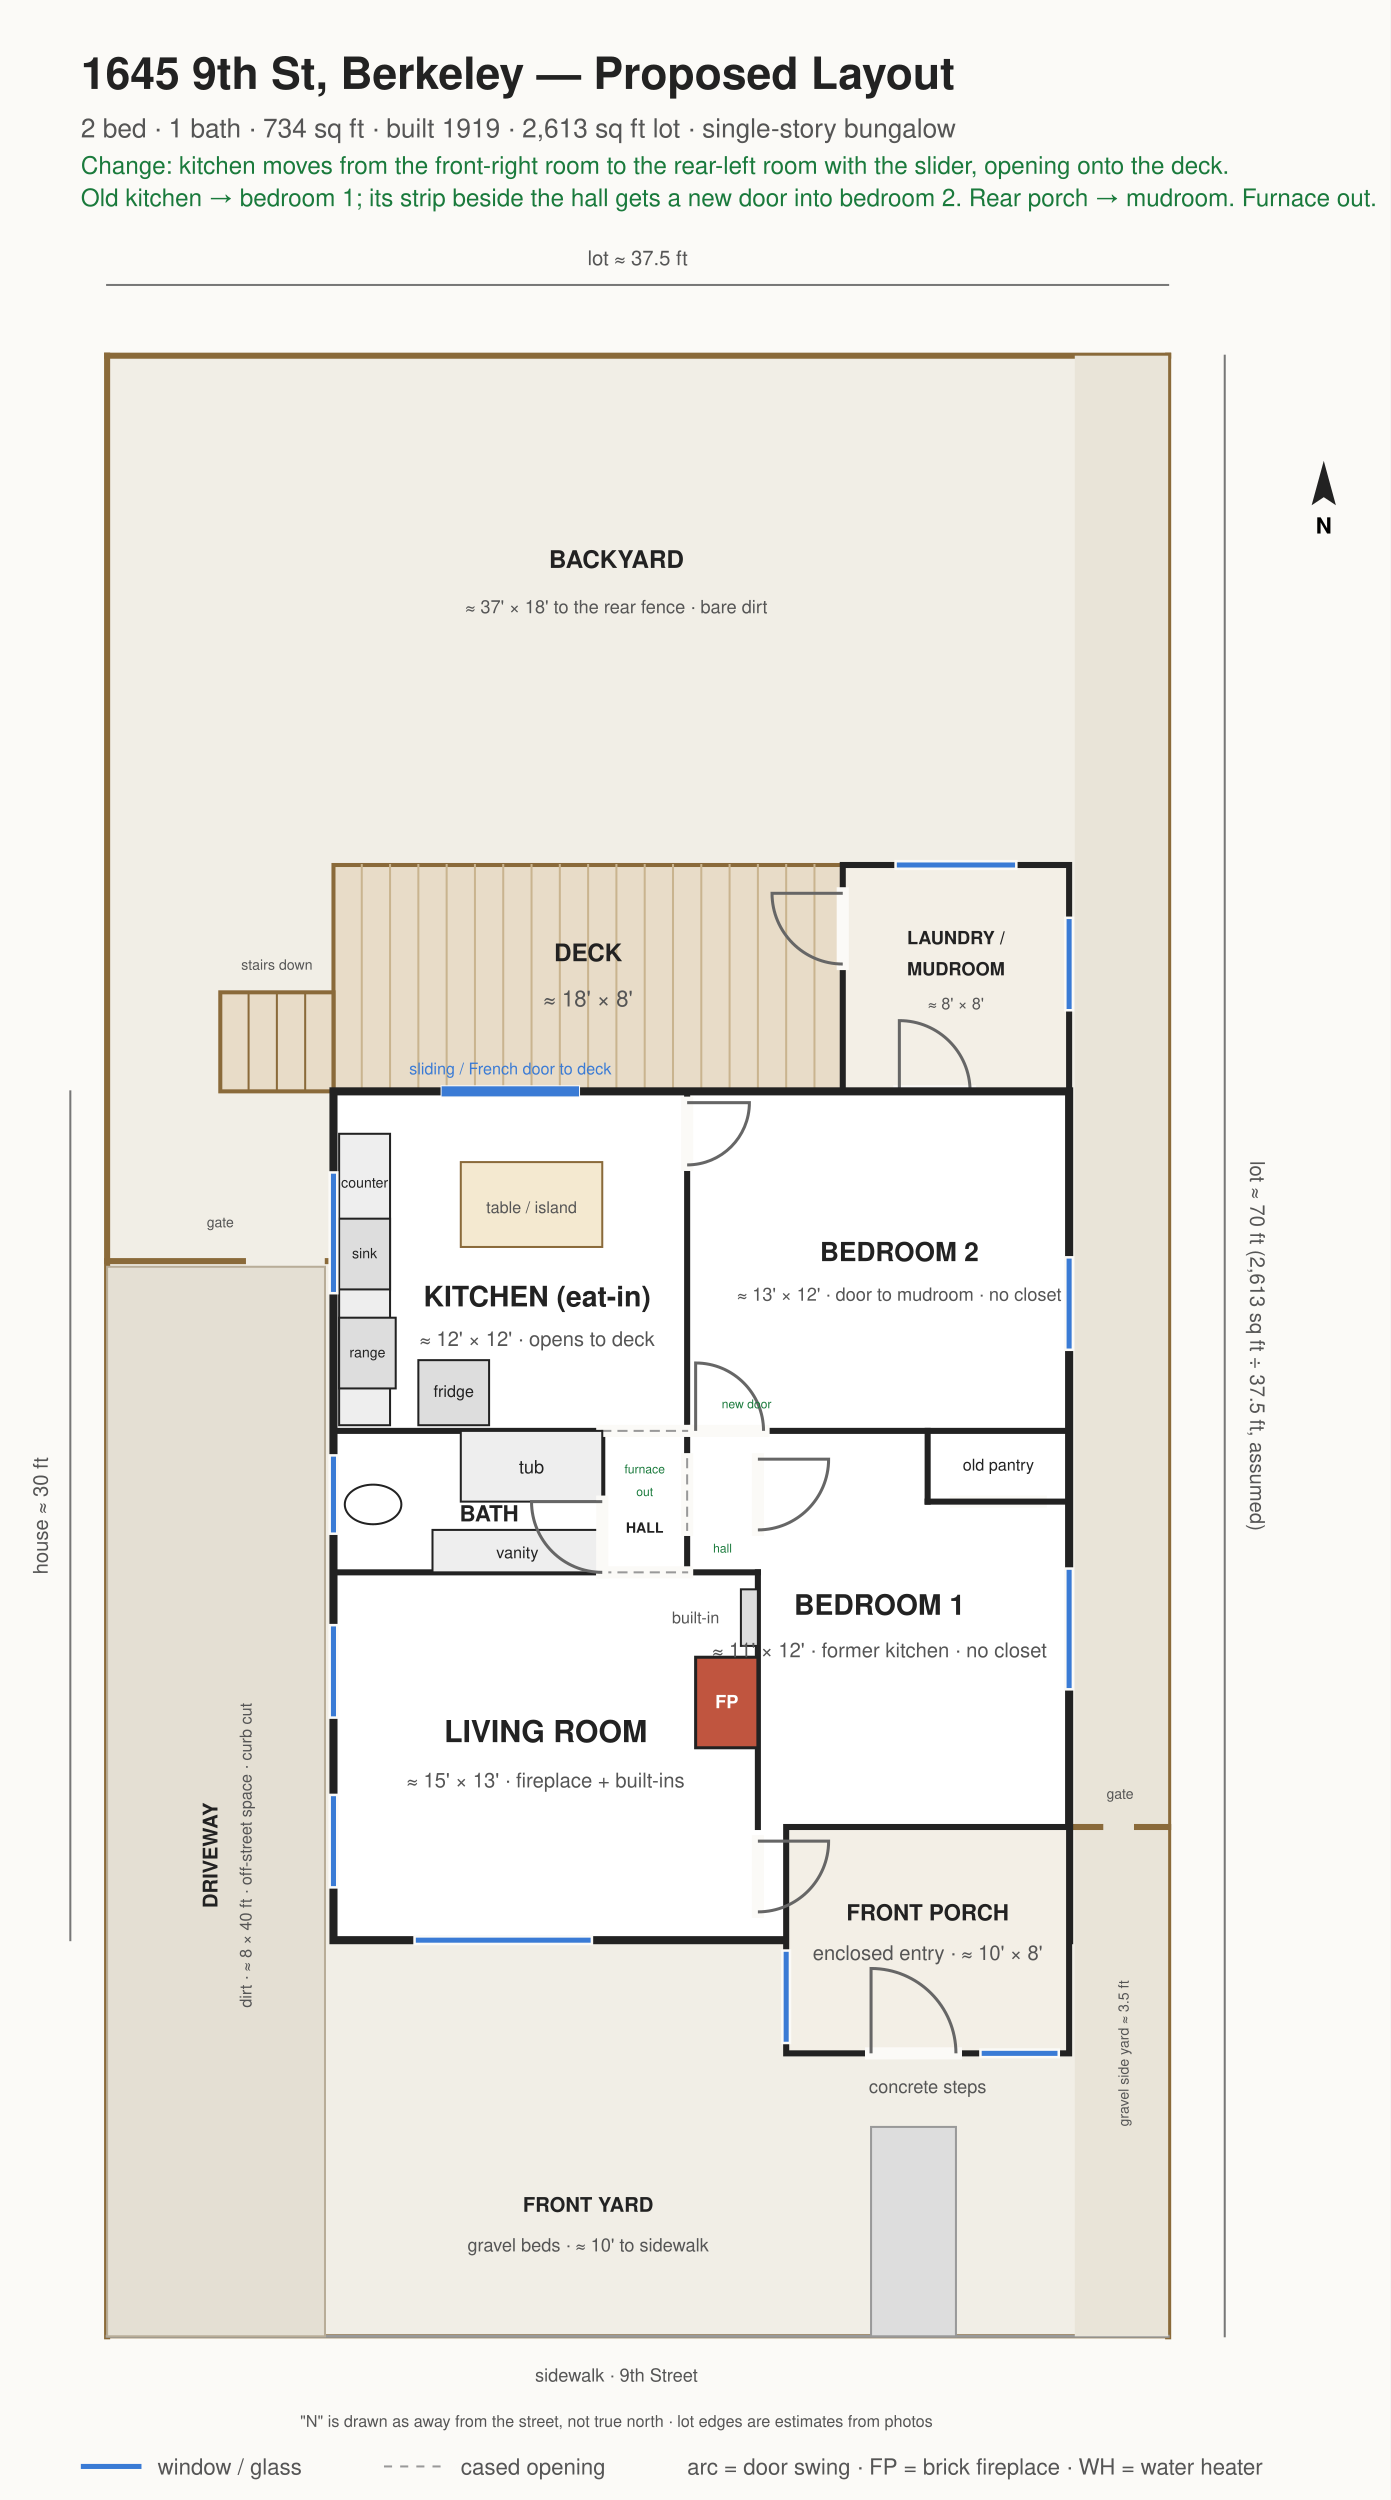
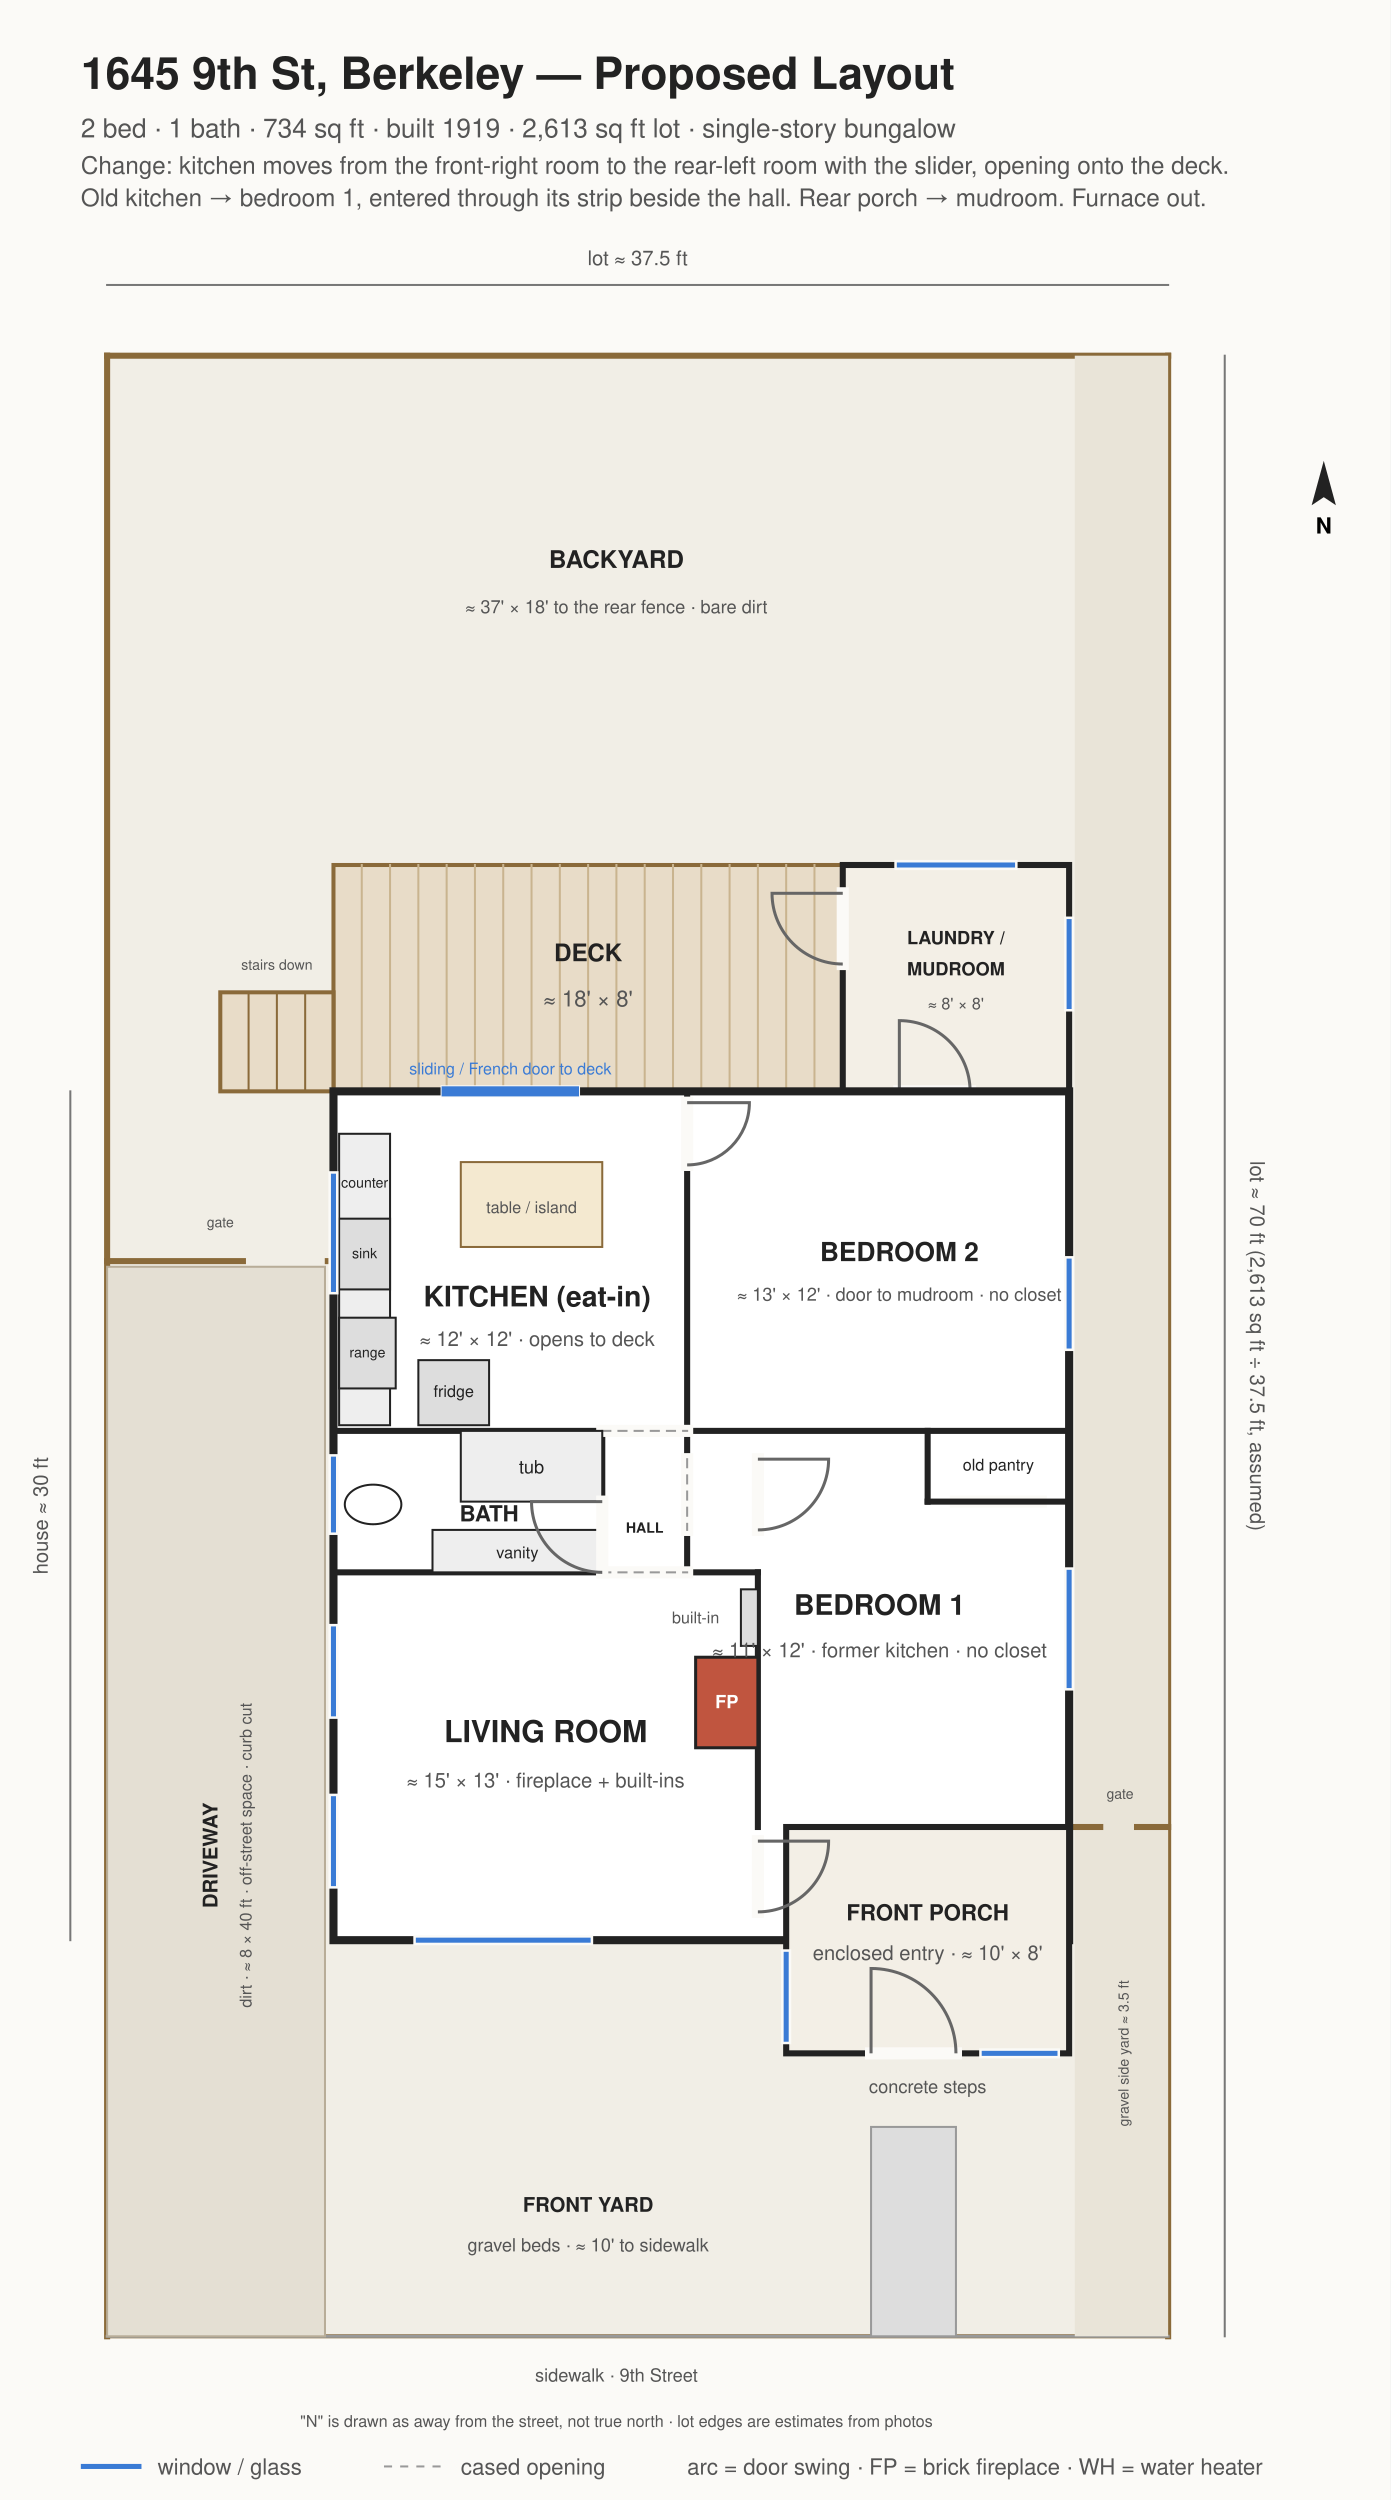
<svg xmlns="http://www.w3.org/2000/svg" width="688" height="1237" viewBox="0 0 688 1237" font-family="Helvetica, Arial, sans-serif">
  <rect width="688" height="1237" fill="#fbfaf7" />
  <text x="40" y="44" font-size="22" font-weight="bold" fill="#222">1645 9th St, Berkeley — Proposed Layout</text>
  <text x="40" y="68" font-size="13" fill="#555">2 bed · 1 bath · 734 sq ft · built 1919 · 2,613 sq ft lot · single-story bungalow</text>
-   <text x="40" y="86" font-size="12" fill="#1a7a3c">Change: kitchen moves from the front-right room to the rear-left room with the slider, opening onto the deck.</text>
-   <text x="40" y="102" font-size="12" fill="#1a7a3c">Old kitchen → bedroom 1; its strip beside the hall gets a new door into bedroom 2. Rear porch → mudroom. Furnace out.</text>
+   <text x="40" y="86" font-size="12" fill="#555">Change: kitchen moves from the front-right room to the rear-left room with the slider, opening onto the deck.</text>
+   <text x="40" y="102" font-size="12" fill="#555">Old kitchen → bedroom 1, entered through its strip beside the hall. Rear porch → mudroom. Furnace out.</text>
  <rect x="53" y="176" width="525.0" height="980" fill="#f1eee6" stroke="#8a6a3a" stroke-width="2" />
  <line x1="53" y1="176" x2="578.0" y2="176" stroke="#8a6a3a" stroke-width="3" stroke-linecap="square" />
  <line x1="53" y1="176" x2="53" y2="1156" stroke="#8a6a3a" stroke-width="3" stroke-linecap="square" />
  <line x1="578.0" y1="176" x2="578.0" y2="1156" stroke="#8a6a3a" stroke-width="3" stroke-linecap="square" />
  <line x1="53" y1="1156" x2="578.0" y2="1156" stroke="#999" stroke-width="1.5" stroke-linecap="square" />
  <rect x="531.8" y="176" width="46.2" height="980" fill="#e9e4d8" stroke="none" stroke-width="0" />
  <line x1="529" y1="904" x2="544.4" y2="904" stroke="#8a6a3a" stroke-width="3" stroke-linecap="square" />
  <line x1="562.6" y1="904" x2="578.0" y2="904" stroke="#8a6a3a" stroke-width="3" stroke-linecap="square" />
  <text x="554.2" y="890" font-size="7" text-anchor="middle" fill="#555" font-weight="normal">gate</text>
  <text transform="translate(558.4,1016) rotate(-90)" font-size="7" text-anchor="middle" fill="#555">gravel side yard ≈ 3.5 ft</text>
  <line x1="53" y1="624" x2="120.2" y2="624" stroke="#8a6a3a" stroke-width="3" stroke-linecap="square" />
  <line x1="162.2" y1="624" x2="165" y2="624" stroke="#8a6a3a" stroke-width="3" stroke-linecap="square" />
  <text x="109" y="607.2" font-size="7" text-anchor="middle" fill="#555" font-weight="normal">gate</text>
  <text x="305" y="281.0" font-size="12" text-anchor="middle" fill="#222" font-weight="bold">BACKYARD</text>
  <text x="305" y="303.4" font-size="9" text-anchor="middle" fill="#555" font-weight="normal">≈ 37' × 18' to the rear fence · bare dirt</text>
  <rect x="53" y="626.8" width="107.8" height="529.2" fill="#e4dfd3" stroke="#b8ad98" stroke-width="1" />
  <text transform="translate(107.6,918) rotate(-90)" font-size="10" font-weight="bold" text-anchor="middle" fill="#222">DRIVEWAY</text>
  <text transform="translate(124.4,918) rotate(-90)" font-size="8" text-anchor="middle" fill="#555">dirt · ≈ 8 × 40 ft · off-street space · curb cut</text>
  <text x="291" y="1094.4" font-size="10" text-anchor="middle" fill="#222" font-weight="bold">FRONT YARD</text>
  <text x="291" y="1114" font-size="9" text-anchor="middle" fill="#555" font-weight="normal">gravel beds · ≈ 10' to sidewalk</text>
  <rect x="431" y="1052.4" width="42" height="103.6" fill="#ddd" stroke="#999" stroke-width="1" />
  <text x="305" y="1178.4" font-size="9" text-anchor="middle" fill="#555" font-weight="normal">sidewalk · 9th Street</text>
  <rect x="165" y="428" width="252" height="112" fill="#e8dcc8" stroke="#8a6a3a" stroke-width="2" />
  <line x1="179" y1="428" x2="179" y2="540" stroke="#c9b48f" stroke-width="1" stroke-linecap="square" />
  <line x1="193" y1="428" x2="193" y2="540" stroke="#c9b48f" stroke-width="1" stroke-linecap="square" />
  <line x1="207" y1="428" x2="207" y2="540" stroke="#c9b48f" stroke-width="1" stroke-linecap="square" />
  <line x1="221" y1="428" x2="221" y2="540" stroke="#c9b48f" stroke-width="1" stroke-linecap="square" />
  <line x1="235" y1="428" x2="235" y2="540" stroke="#c9b48f" stroke-width="1" stroke-linecap="square" />
  <line x1="249" y1="428" x2="249" y2="540" stroke="#c9b48f" stroke-width="1" stroke-linecap="square" />
  <line x1="263" y1="428" x2="263" y2="540" stroke="#c9b48f" stroke-width="1" stroke-linecap="square" />
  <line x1="277" y1="428" x2="277" y2="540" stroke="#c9b48f" stroke-width="1" stroke-linecap="square" />
  <line x1="291" y1="428" x2="291" y2="540" stroke="#c9b48f" stroke-width="1" stroke-linecap="square" />
  <line x1="305" y1="428" x2="305" y2="540" stroke="#c9b48f" stroke-width="1" stroke-linecap="square" />
  <line x1="319" y1="428" x2="319" y2="540" stroke="#c9b48f" stroke-width="1" stroke-linecap="square" />
  <line x1="333" y1="428" x2="333" y2="540" stroke="#c9b48f" stroke-width="1" stroke-linecap="square" />
  <line x1="347" y1="428" x2="347" y2="540" stroke="#c9b48f" stroke-width="1" stroke-linecap="square" />
  <line x1="361" y1="428" x2="361" y2="540" stroke="#c9b48f" stroke-width="1" stroke-linecap="square" />
  <line x1="375" y1="428" x2="375" y2="540" stroke="#c9b48f" stroke-width="1" stroke-linecap="square" />
  <line x1="389" y1="428" x2="389" y2="540" stroke="#c9b48f" stroke-width="1" stroke-linecap="square" />
  <line x1="403" y1="428" x2="403" y2="540" stroke="#c9b48f" stroke-width="1" stroke-linecap="square" />
  <text x="291" y="475.6" font-size="12" text-anchor="middle" fill="#222" font-weight="bold">DECK</text>
  <text x="291" y="498" font-size="11" text-anchor="middle" fill="#555" font-weight="normal">≈ 18' × 8'</text>
  <rect x="109" y="491.0" width="56" height="49.0" fill="#e8dcc8" stroke="#8a6a3a" stroke-width="2" />
  <line x1="151" y1="491.0" x2="151" y2="540" stroke="#8a6a3a" stroke-width="1" stroke-linecap="square" />
  <line x1="137" y1="491.0" x2="137" y2="540" stroke="#8a6a3a" stroke-width="1" stroke-linecap="square" />
  <line x1="123" y1="491.0" x2="123" y2="540" stroke="#8a6a3a" stroke-width="1" stroke-linecap="square" />
  <text x="137" y="479.8" font-size="7" text-anchor="middle" fill="#555" font-weight="normal">stairs down</text>
  <rect x="417" y="428" width="112" height="112" fill="#f3efe6" stroke="#222" stroke-width="3" />
  <text x="473" y="467.2" font-size="9" text-anchor="middle" fill="#222" font-weight="bold">LAUNDRY /</text>
  <text x="473" y="482.6" font-size="9" text-anchor="middle" fill="#222" font-weight="bold">MUDROOM</text>
  <text x="473" y="499.4" font-size="8" text-anchor="middle" fill="#555" font-weight="normal">≈ 8' × 8'</text>
  <line x1="445" y1="428" x2="501" y2="428" stroke="#fbfaf7" stroke-width="5" stroke-linecap="square" />
  <line x1="445" y1="428" x2="501" y2="428" stroke="#3a7bd5" stroke-width="2.5" stroke-linecap="square" />
  <line x1="529" y1="456" x2="529" y2="498" stroke="#fbfaf7" stroke-width="5" stroke-linecap="square" />
  <line x1="529" y1="456" x2="529" y2="498" stroke="#3a7bd5" stroke-width="2.5" stroke-linecap="square" />
  <line x1="417" y1="442" x2="417" y2="477.0" stroke="#fbfaf7" stroke-width="6" stroke-linecap="square" />
  <path d="M417,442 L382.0,442 A35.0,35.0 0 0 0 417,477.0" fill="none" stroke="#666" stroke-width="1.5" />
  <line x1="445" y1="540" x2="480.0" y2="540" stroke="#fbfaf7" stroke-width="6" stroke-linecap="square" />
  <path d="M445,540 L445,505.0 A35.0,35.0 0 0 1 480.0,540" fill="none" stroke="#666" stroke-width="1.5" />
  <rect x="165" y="540" width="364" height="420" fill="#fff" stroke="#222" stroke-width="4" />
  <rect x="389" y="904" width="140" height="112" fill="#f3efe6" stroke="#222" stroke-width="3" />
  <text x="459" y="950.2" font-size="11" text-anchor="middle" fill="#222" font-weight="bold">FRONT PORCH</text>
  <text x="459" y="969.8" font-size="10" text-anchor="middle" fill="#555" font-weight="normal">enclosed entry · ≈ 10' × 8'</text>
  <line x1="431" y1="1016" x2="473" y2="1016" stroke="#fbfaf7" stroke-width="6" stroke-linecap="square" />
  <path d="M431,1016 L431,974 A42,42 0 0 1 473,1016" fill="none" stroke="#666" stroke-width="1.5" />
  <line x1="389" y1="967.0" x2="389" y2="1009.0" stroke="#fbfaf7" stroke-width="5" stroke-linecap="square" />
  <line x1="389" y1="967.0" x2="389" y2="1009.0" stroke="#3a7bd5" stroke-width="2.5" stroke-linecap="square" />
  <line x1="487" y1="1016" x2="522.0" y2="1016" stroke="#fbfaf7" stroke-width="5" stroke-linecap="square" />
  <line x1="487" y1="1016" x2="522.0" y2="1016" stroke="#3a7bd5" stroke-width="2.5" stroke-linecap="square" />
  <text x="459" y="1035.6" font-size="9" text-anchor="middle" fill="#555" font-weight="normal">concrete steps</text>
  <line x1="340.0" y1="540" x2="340.0" y2="708" stroke="#222" stroke-width="3" stroke-linecap="square" />
  <line x1="340.0" y1="708" x2="529" y2="708" stroke="#222" stroke-width="3" stroke-linecap="square" />
  <line x1="165" y1="708" x2="298.0" y2="708" stroke="#222" stroke-width="3" stroke-linecap="square" />
  <line x1="298.0" y1="708" x2="298.0" y2="778" stroke="#222" stroke-width="3" stroke-linecap="square" />
  <line x1="340.0" y1="708" x2="340.0" y2="778" stroke="#222" stroke-width="3" stroke-linecap="square" />
  <line x1="165" y1="778" x2="298.0" y2="778" stroke="#222" stroke-width="3" stroke-linecap="square" />
  <line x1="340.0" y1="778" x2="375" y2="778" stroke="#222" stroke-width="3" stroke-linecap="square" />
  <line x1="298.0" y1="778" x2="340.0" y2="778" stroke="#fbfaf7" stroke-width="6" stroke-linecap="square" />
  <line x1="298.0" y1="778" x2="340.0" y2="778" stroke="#999" stroke-width="1" stroke-linecap="square" stroke-dasharray="4,4" />
  <line x1="298.0" y1="708" x2="340.0" y2="708" stroke="#fbfaf7" stroke-width="6" stroke-linecap="square" />
  <line x1="298.0" y1="708" x2="340.0" y2="708" stroke="#999" stroke-width="1" stroke-linecap="square" stroke-dasharray="4,4" />
  <line x1="375" y1="778" x2="375" y2="904" stroke="#222" stroke-width="3" stroke-linecap="square" />
  <line x1="340.0" y1="545.6" x2="340.0" y2="576.4" stroke="#fbfaf7" stroke-width="6" stroke-linecap="square" />
  <path d="M340.0,545.6 L370.8,545.6 A30.8,30.8 0 0 1 340.0,576.4" fill="none" stroke="#666" stroke-width="1.5" />
  <rect x="344.2" y="820" width="30.8" height="44.8" fill="#c0553f" stroke="#222" stroke-width="1.5" />
  <text x="359.6" y="845.2" font-size="9" text-anchor="middle" fill="#fff" font-weight="bold">FP</text>
  <rect x="366.6" y="786.4" width="8.4" height="28.0" fill="#ddd" stroke="#222" stroke-width="1" />
  <text x="344.2" y="803.2" font-size="8" text-anchor="middle" fill="#555" font-weight="normal">built-in</text>
  <rect x="228.0" y="708" width="70.0" height="35.0" fill="#eee" stroke="#222" stroke-width="1" />
  <text x="263" y="729.0" font-size="9" text-anchor="middle" fill="#222" font-weight="normal">tub</text>
  <rect x="214.0" y="757.0" width="84.0" height="21.0" fill="#eee" stroke="#222" stroke-width="1" />
  <text x="256.0" y="771.0" font-size="8" text-anchor="middle" fill="#222" font-weight="normal">vanity</text>
  <ellipse cx="184.6" cy="744.4" rx="14" ry="9.8" fill="#fff" stroke="#222" stroke-width="1" />
  <text x="242.0" y="752.8" font-size="11" text-anchor="middle" fill="#222" font-weight="bold">BATH</text>
  <line x1="298.0" y1="743.0" x2="298.0" y2="778.0" stroke="#fbfaf7" stroke-width="6" stroke-linecap="square" />
  <path d="M298.0,743.0 L263.0,743.0 A35.0,35.0 0 0 0 298.0,778.0" fill="none" stroke="#666" stroke-width="1.5" />
  <text x="319" y="758.4" font-size="7" text-anchor="middle" fill="#222" font-weight="bold">HALL</text>
-   <text x="319" y="729.0" font-size="6" text-anchor="middle" fill="#1a7a3c" font-weight="normal">furnace</text>
-   <text x="319" y="740.2" font-size="6" text-anchor="middle" fill="#1a7a3c" font-weight="normal">out</text>
  <line x1="340.0" y1="722" x2="340.0" y2="757.0" stroke="#fbfaf7" stroke-width="6" stroke-linecap="square" />
  <line x1="340.0" y1="722" x2="340.0" y2="757.0" stroke="#999" stroke-width="1" stroke-linecap="square" stroke-dasharray="4,4" />
-   <line x1="344.2" y1="708" x2="377.8" y2="708" stroke="#fbfaf7" stroke-width="6" stroke-linecap="square" />
-   <path d="M344.2,708 L344.2,674.4 A33.6,33.6 0 0 1 377.8,708" fill="none" stroke="#666" stroke-width="1.5" />
  <line x1="375" y1="722" x2="375" y2="757.0" stroke="#fbfaf7" stroke-width="6" stroke-linecap="square" />
  <path d="M375,722 L410.0,722 A35.0,35.0 0 0 1 375,757.0" fill="none" stroke="#666" stroke-width="1.5" />
-   <text x="357.5" y="768.2" font-size="6" text-anchor="middle" fill="#1a7a3c" font-weight="normal">hall</text>
-   <text x="369.4" y="696.8" font-size="6" text-anchor="middle" fill="#1a7a3c" font-weight="normal">new door</text>
  <line x1="221" y1="540" x2="284.0" y2="540" stroke="#fbfaf7" stroke-width="6" stroke-linecap="square" />
  <line x1="221" y1="540" x2="284.0" y2="540" stroke="#3a7bd5" stroke-width="5" stroke-linecap="square" />
  <text x="252.5" y="531.6" font-size="8" text-anchor="middle" fill="#3a7bd5" font-weight="normal">sliding / French door to deck</text>
  <rect x="167.8" y="561.0" width="25.2" height="144.2" fill="#eee" stroke="#222" stroke-width="1" />
  <text x="180.4" y="587.6" font-size="7" text-anchor="middle" fill="#222" font-weight="normal">counter</text>
  <rect x="167.8" y="603.0" width="25.2" height="35.0" fill="#ddd" stroke="#222" stroke-width="1" />
  <text x="180.4" y="622.6" font-size="7" text-anchor="middle" fill="#222" font-weight="normal">sink</text>
  <rect x="167.8" y="652" width="28.0" height="35.0" fill="#ddd" stroke="#222" stroke-width="1" />
  <text x="181.8" y="671.6" font-size="7" text-anchor="middle" fill="#222" font-weight="normal">range</text>
  <rect x="207" y="673.0" width="35.0" height="32.2" fill="#ddd" stroke="#222" stroke-width="1" />
  <text x="224.5" y="691.2" font-size="8" text-anchor="middle" fill="#222" font-weight="normal">fridge</text>
  <rect x="228.0" y="575.0" width="70.0" height="42.0" fill="#f4e9d0" stroke="#8a6a3a" stroke-width="1" />
  <text x="263" y="600.2" font-size="8" text-anchor="middle" fill="#555" font-weight="normal">table / island</text>
  <text x="265.8" y="646.4" font-size="14" text-anchor="middle" fill="#222" font-weight="bold">KITCHEN (eat-in)</text>
  <text x="265.8" y="666" font-size="10" text-anchor="middle" fill="#555" font-weight="normal">≈ 12' × 12' · opens to deck</text>
  <text x="445" y="624" font-size="13" text-anchor="middle" fill="#222" font-weight="bold">BEDROOM 2</text>
  <text x="445" y="643.6" font-size="9" text-anchor="middle" fill="#555" font-weight="normal">≈ 13' × 12' · door to mudroom · no closet</text>
  <text x="435.2" y="799.0" font-size="14" text-anchor="middle" fill="#222" font-weight="bold">BEDROOM 1</text>
  <text x="435.2" y="820" font-size="10" text-anchor="middle" fill="#555" font-weight="normal">≈ 11' × 12' · former kitchen · no closet</text>
  <text x="494.0" y="727.6" font-size="8" text-anchor="middle" fill="#222" font-weight="normal">old pantry</text>
  <line x1="473" y1="743.0" x2="515" y2="743.0" stroke="#fbfaf7" stroke-width="6" stroke-linecap="square" />
  <line x1="473" y1="743.0" x2="515" y2="743.0" stroke="#999" stroke-width="1" stroke-linecap="square" stroke-dasharray="4,4" />
  <line x1="375" y1="911.0" x2="375" y2="946.0" stroke="#fbfaf7" stroke-width="6" stroke-linecap="square" />
  <path d="M375,911.0 L410.0,911.0 A35.0,35.0 0 0 1 375,946.0" fill="none" stroke="#666" stroke-width="1.5" />
  <line x1="459" y1="708" x2="459" y2="743.0" stroke="#222" stroke-width="3" stroke-linecap="square" />
  <line x1="459" y1="743.0" x2="529" y2="743.0" stroke="#222" stroke-width="3" stroke-linecap="square" />
  <line x1="165" y1="582" x2="165" y2="638" stroke="#fbfaf7" stroke-width="5" stroke-linecap="square" />
  <line x1="165" y1="582" x2="165" y2="638" stroke="#3a7bd5" stroke-width="2.5" stroke-linecap="square" />
  <line x1="165" y1="722" x2="165" y2="757.0" stroke="#fbfaf7" stroke-width="5" stroke-linecap="square" />
  <line x1="165" y1="722" x2="165" y2="757.0" stroke="#3a7bd5" stroke-width="2.5" stroke-linecap="square" />
  <line x1="165" y1="806" x2="165" y2="848" stroke="#fbfaf7" stroke-width="5" stroke-linecap="square" />
  <line x1="165" y1="806" x2="165" y2="848" stroke="#3a7bd5" stroke-width="2.5" stroke-linecap="square" />
  <line x1="165" y1="890" x2="165" y2="932" stroke="#fbfaf7" stroke-width="5" stroke-linecap="square" />
  <line x1="165" y1="890" x2="165" y2="932" stroke="#3a7bd5" stroke-width="2.5" stroke-linecap="square" />
  <line x1="207" y1="960" x2="291" y2="960" stroke="#fbfaf7" stroke-width="5" stroke-linecap="square" />
  <line x1="207" y1="960" x2="291" y2="960" stroke="#3a7bd5" stroke-width="2.5" stroke-linecap="square" />
  <line x1="529" y1="778" x2="529" y2="834" stroke="#fbfaf7" stroke-width="5" stroke-linecap="square" />
  <line x1="529" y1="778" x2="529" y2="834" stroke="#3a7bd5" stroke-width="2.5" stroke-linecap="square" />
  <line x1="529" y1="624" x2="529" y2="666" stroke="#fbfaf7" stroke-width="5" stroke-linecap="square" />
  <line x1="529" y1="624" x2="529" y2="666" stroke="#3a7bd5" stroke-width="2.5" stroke-linecap="square" />
  <text x="270.0" y="862" font-size="15" text-anchor="middle" fill="#222" font-weight="bold">LIVING ROOM</text>
  <text x="270.0" y="884.4" font-size="10" text-anchor="middle" fill="#555" font-weight="normal">≈ 15' × 13' · fireplace + built-ins</text>
  <line x1="34.8" y1="540" x2="34.8" y2="960" stroke="#777" stroke-width="1" stroke-linecap="square" />
  <text transform="translate(23.6,750) rotate(-90)" font-size="10" text-anchor="middle" fill="#555">house ≈ 30 ft</text>
  <line x1="606.0" y1="176" x2="606.0" y2="1156" stroke="#777" stroke-width="1" stroke-linecap="square" />
  <text transform="translate(618.6,666) rotate(90)" font-size="10" text-anchor="middle" fill="#555">lot ≈ 70 ft (2,613 sq ft ÷ 37.5 ft, assumed)</text>
  <line x1="53" y1="141.0" x2="578.0" y2="141.0" stroke="#777" stroke-width="1" stroke-linecap="square" />
  <text x="315.5" y="131.2" font-size="10" text-anchor="middle" fill="#555" font-weight="normal">lot ≈ 37.5 ft</text>
  <g transform="translate(655,246)">
    <polygon points="0,-18 6,4 0,0 -6,4" fill="#222" />
    <text x="0" y="18" font-size="11" text-anchor="middle" font-weight="bold">N</text>
  </g>
  <text x="305" y="1200.8" font-size="8" text-anchor="middle" fill="#555" font-weight="normal">"N" is drawn as away from the street, not true north · lot edges are estimates from photos</text>
  <line x1="40" y1="1220.4" x2="70" y2="1220.4" stroke="#3a7bd5" stroke-width="2.5" />
  <text x="78" y="1224.4" font-size="11" fill="#555">window / glass</text>
  <line x1="190" y1="1220.4" x2="220" y2="1220.4" stroke="#999" stroke-width="1" stroke-dasharray="4,4" />
  <text x="228" y="1224.4" font-size="11" fill="#555">cased opening</text>
  <text x="340" y="1224.4" font-size="11" fill="#555">arc = door swing · FP = brick fireplace · WH = water heater</text>
</svg>
